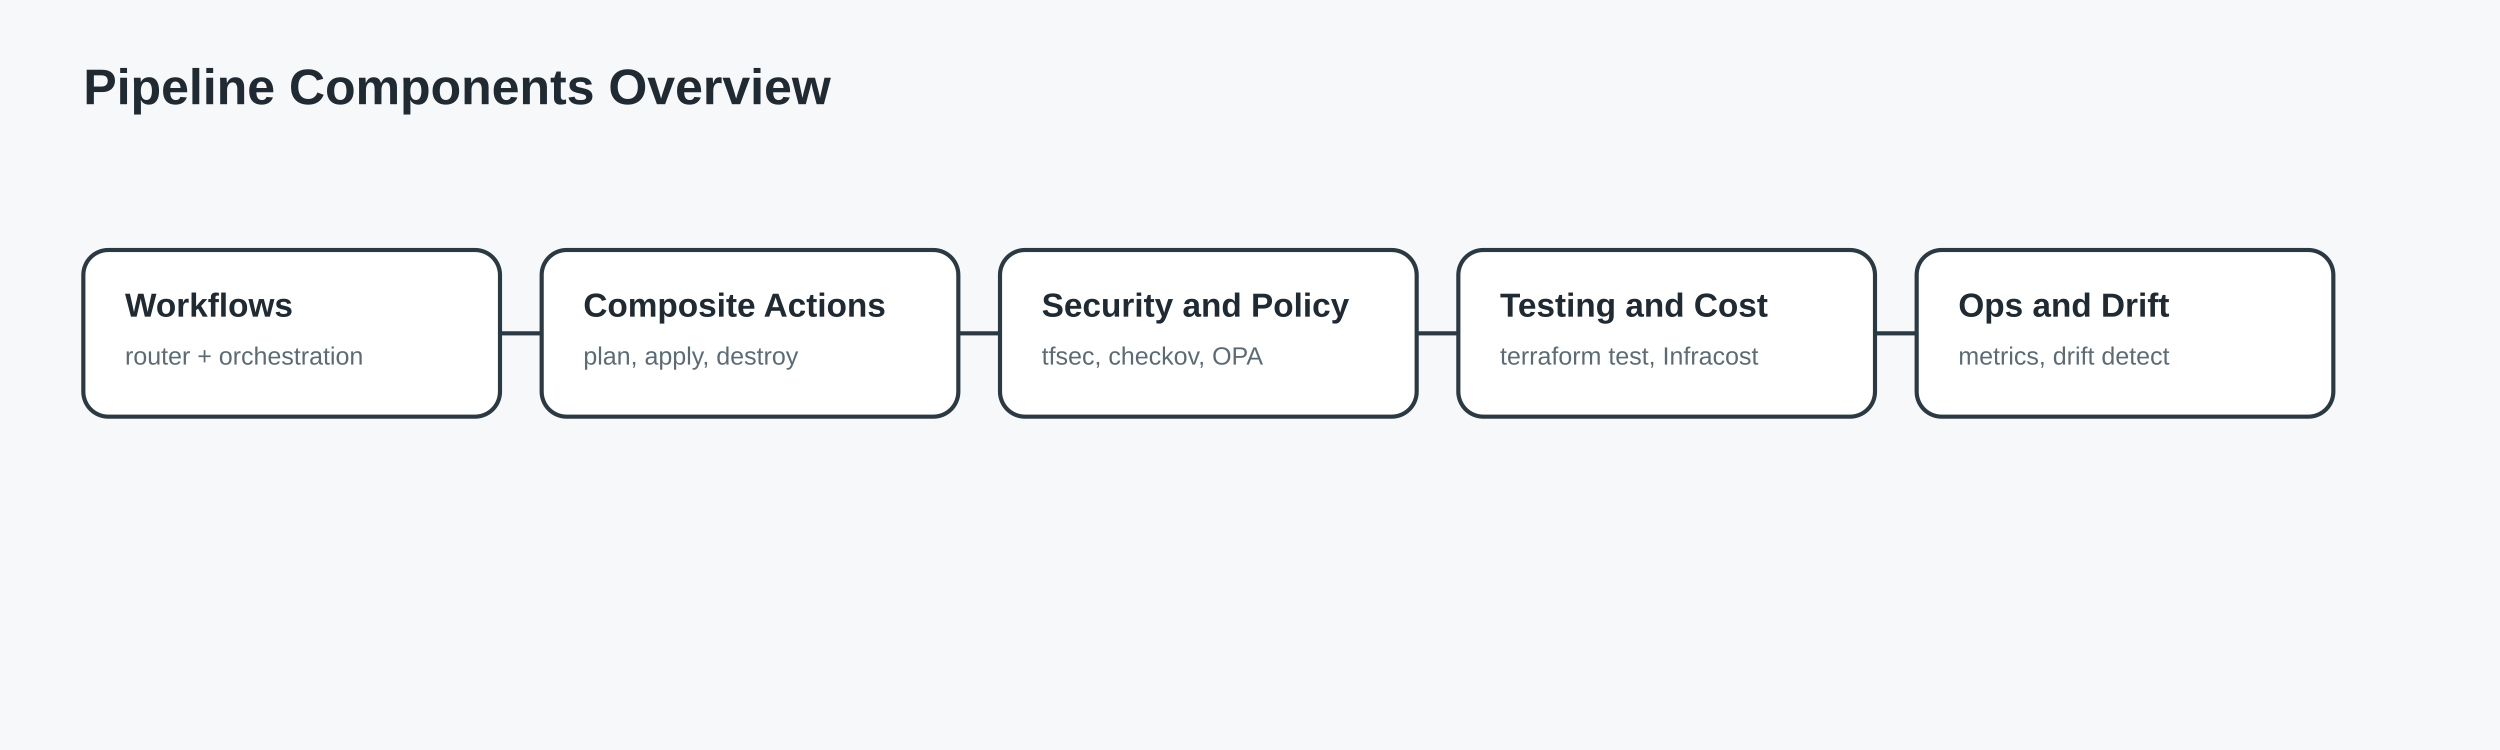
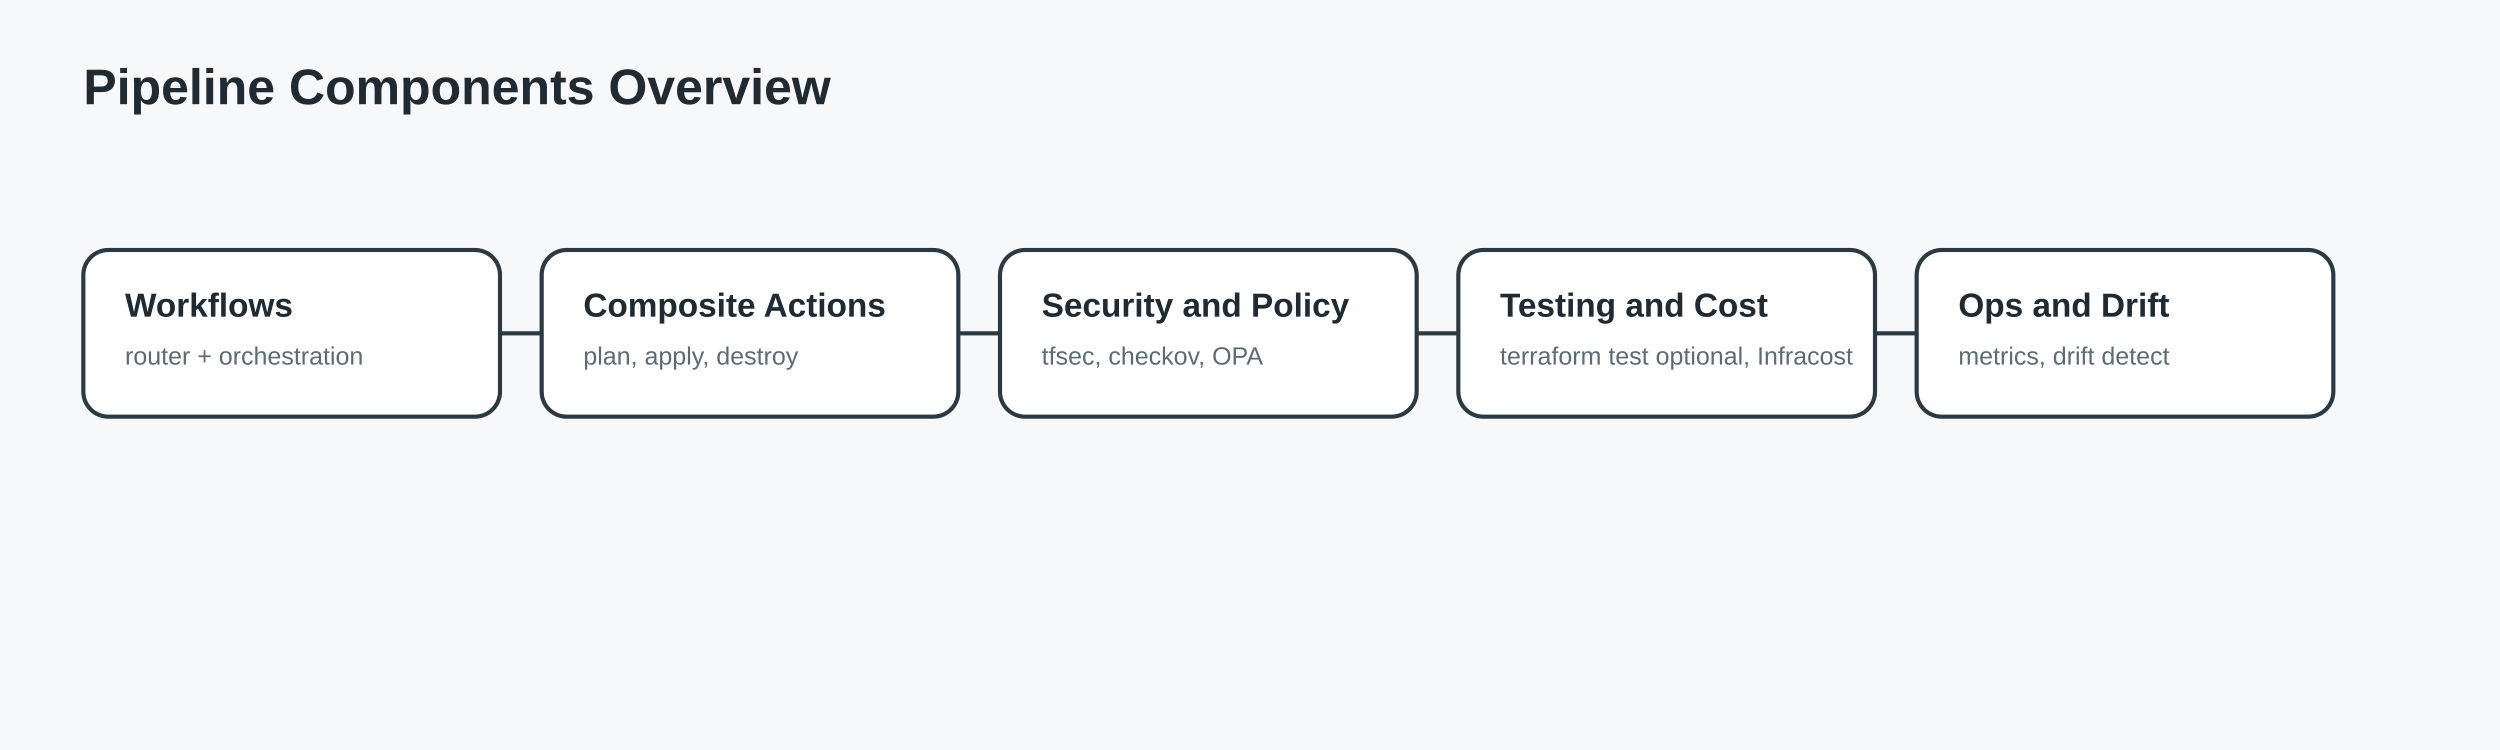
<svg xmlns="http://www.w3.org/2000/svg" width="1200" height="360" viewBox="0 0 1200 360">
  <rect x="0" y="0" width="1200" height="360" fill="#f7f8fa" />
  <text x="40" y="50" font-family="Segoe UI, Arial, sans-serif" font-size="24" font-weight="700" fill="#1f2a33">Pipeline Components Overview</text>
  <rect x="40" y="120" width="200" height="80" rx="12" fill="#ffffff" stroke="#2b3a42" stroke-width="2" />
  <text x="60" y="152" font-family="Segoe UI, Arial, sans-serif" font-size="16" font-weight="600" fill="#1f2a33">Workflows</text>
  <text x="60" y="175" font-family="Segoe UI, Arial, sans-serif" font-size="12" fill="#5c6b73">router + orchestration</text>
  <rect x="260" y="120" width="200" height="80" rx="12" fill="#ffffff" stroke="#2b3a42" stroke-width="2" />
  <text x="280" y="152" font-family="Segoe UI, Arial, sans-serif" font-size="16" font-weight="600" fill="#1f2a33">Composite Actions</text>
  <text x="280" y="175" font-family="Segoe UI, Arial, sans-serif" font-size="12" fill="#5c6b73">plan, apply, destroy</text>
  <rect x="480" y="120" width="200" height="80" rx="12" fill="#ffffff" stroke="#2b3a42" stroke-width="2" />
  <text x="500" y="152" font-family="Segoe UI, Arial, sans-serif" font-size="16" font-weight="600" fill="#1f2a33">Security and Policy</text>
  <text x="500" y="175" font-family="Segoe UI, Arial, sans-serif" font-size="12" fill="#5c6b73">tfsec, checkov, OPA</text>
  <rect x="700" y="120" width="200" height="80" rx="12" fill="#ffffff" stroke="#2b3a42" stroke-width="2" />
  <text x="720" y="152" font-family="Segoe UI, Arial, sans-serif" font-size="16" font-weight="600" fill="#1f2a33">Testing and Cost</text>
-   <text x="720" y="175" font-family="Segoe UI, Arial, sans-serif" font-size="12" fill="#5c6b73">terraform test, Infracost</text>
+   <text x="720" y="175" font-family="Segoe UI, Arial, sans-serif" font-size="12" fill="#5c6b73">terraform test optional, Infracost</text>
  <rect x="920" y="120" width="200" height="80" rx="12" fill="#ffffff" stroke="#2b3a42" stroke-width="2" />
  <text x="940" y="152" font-family="Segoe UI, Arial, sans-serif" font-size="16" font-weight="600" fill="#1f2a33">Ops and Drift</text>
  <text x="940" y="175" font-family="Segoe UI, Arial, sans-serif" font-size="12" fill="#5c6b73">metrics, drift detect</text>
  <line x1="240" y1="160" x2="260" y2="160" stroke="#2b3a42" stroke-width="2" />
  <line x1="460" y1="160" x2="480" y2="160" stroke="#2b3a42" stroke-width="2" />
  <line x1="680" y1="160" x2="700" y2="160" stroke="#2b3a42" stroke-width="2" />
  <line x1="900" y1="160" x2="920" y2="160" stroke="#2b3a42" stroke-width="2" />
</svg>
